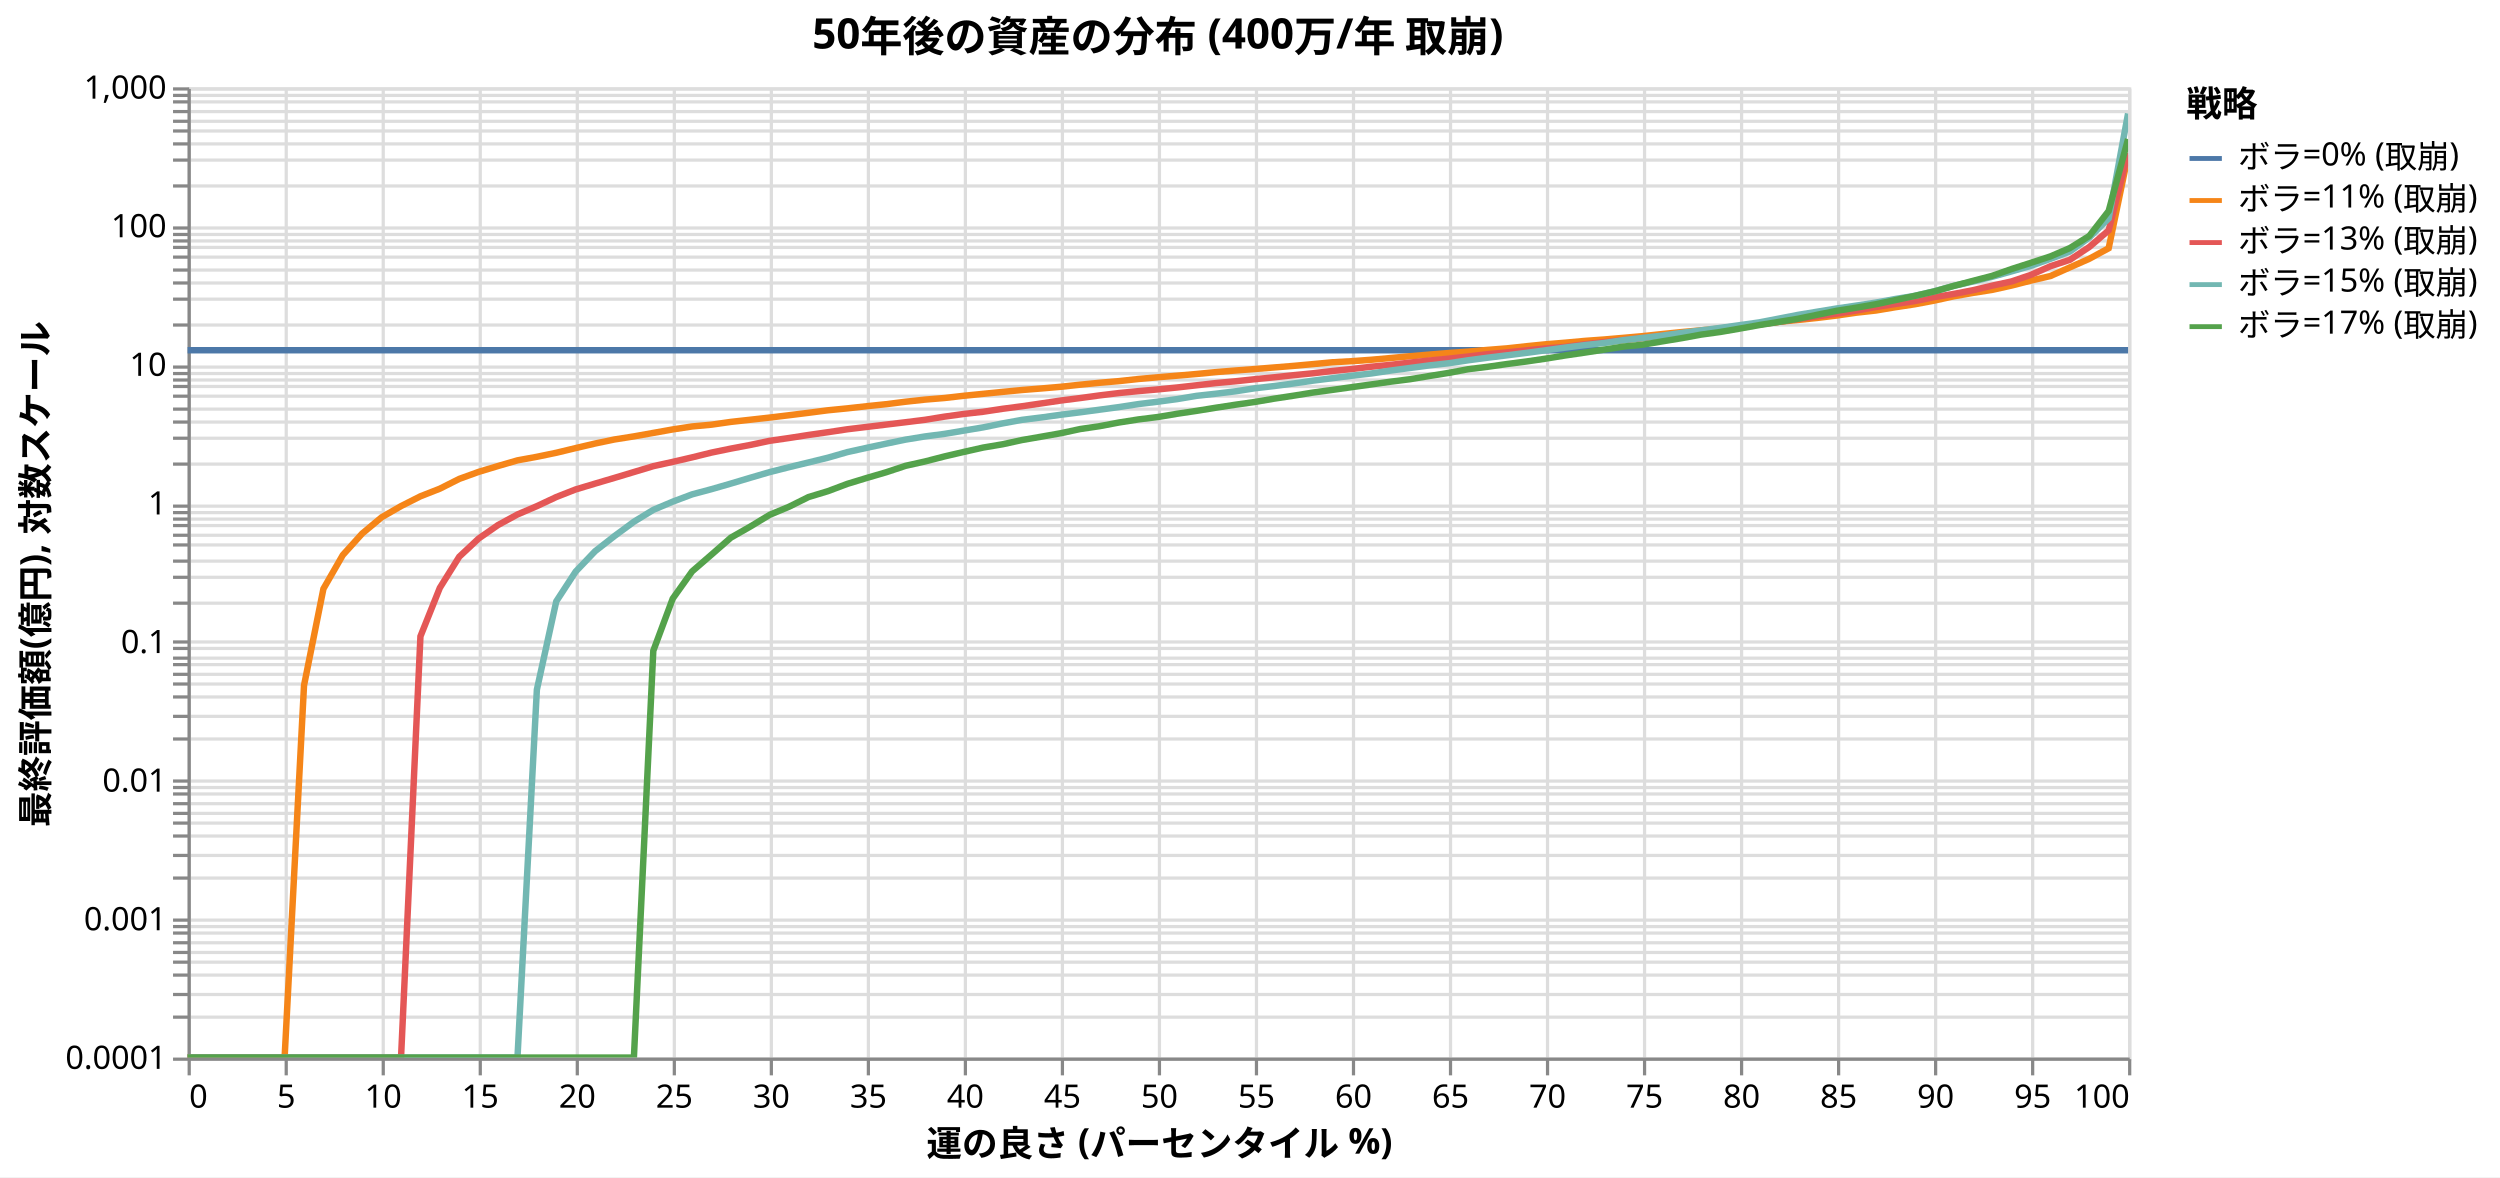
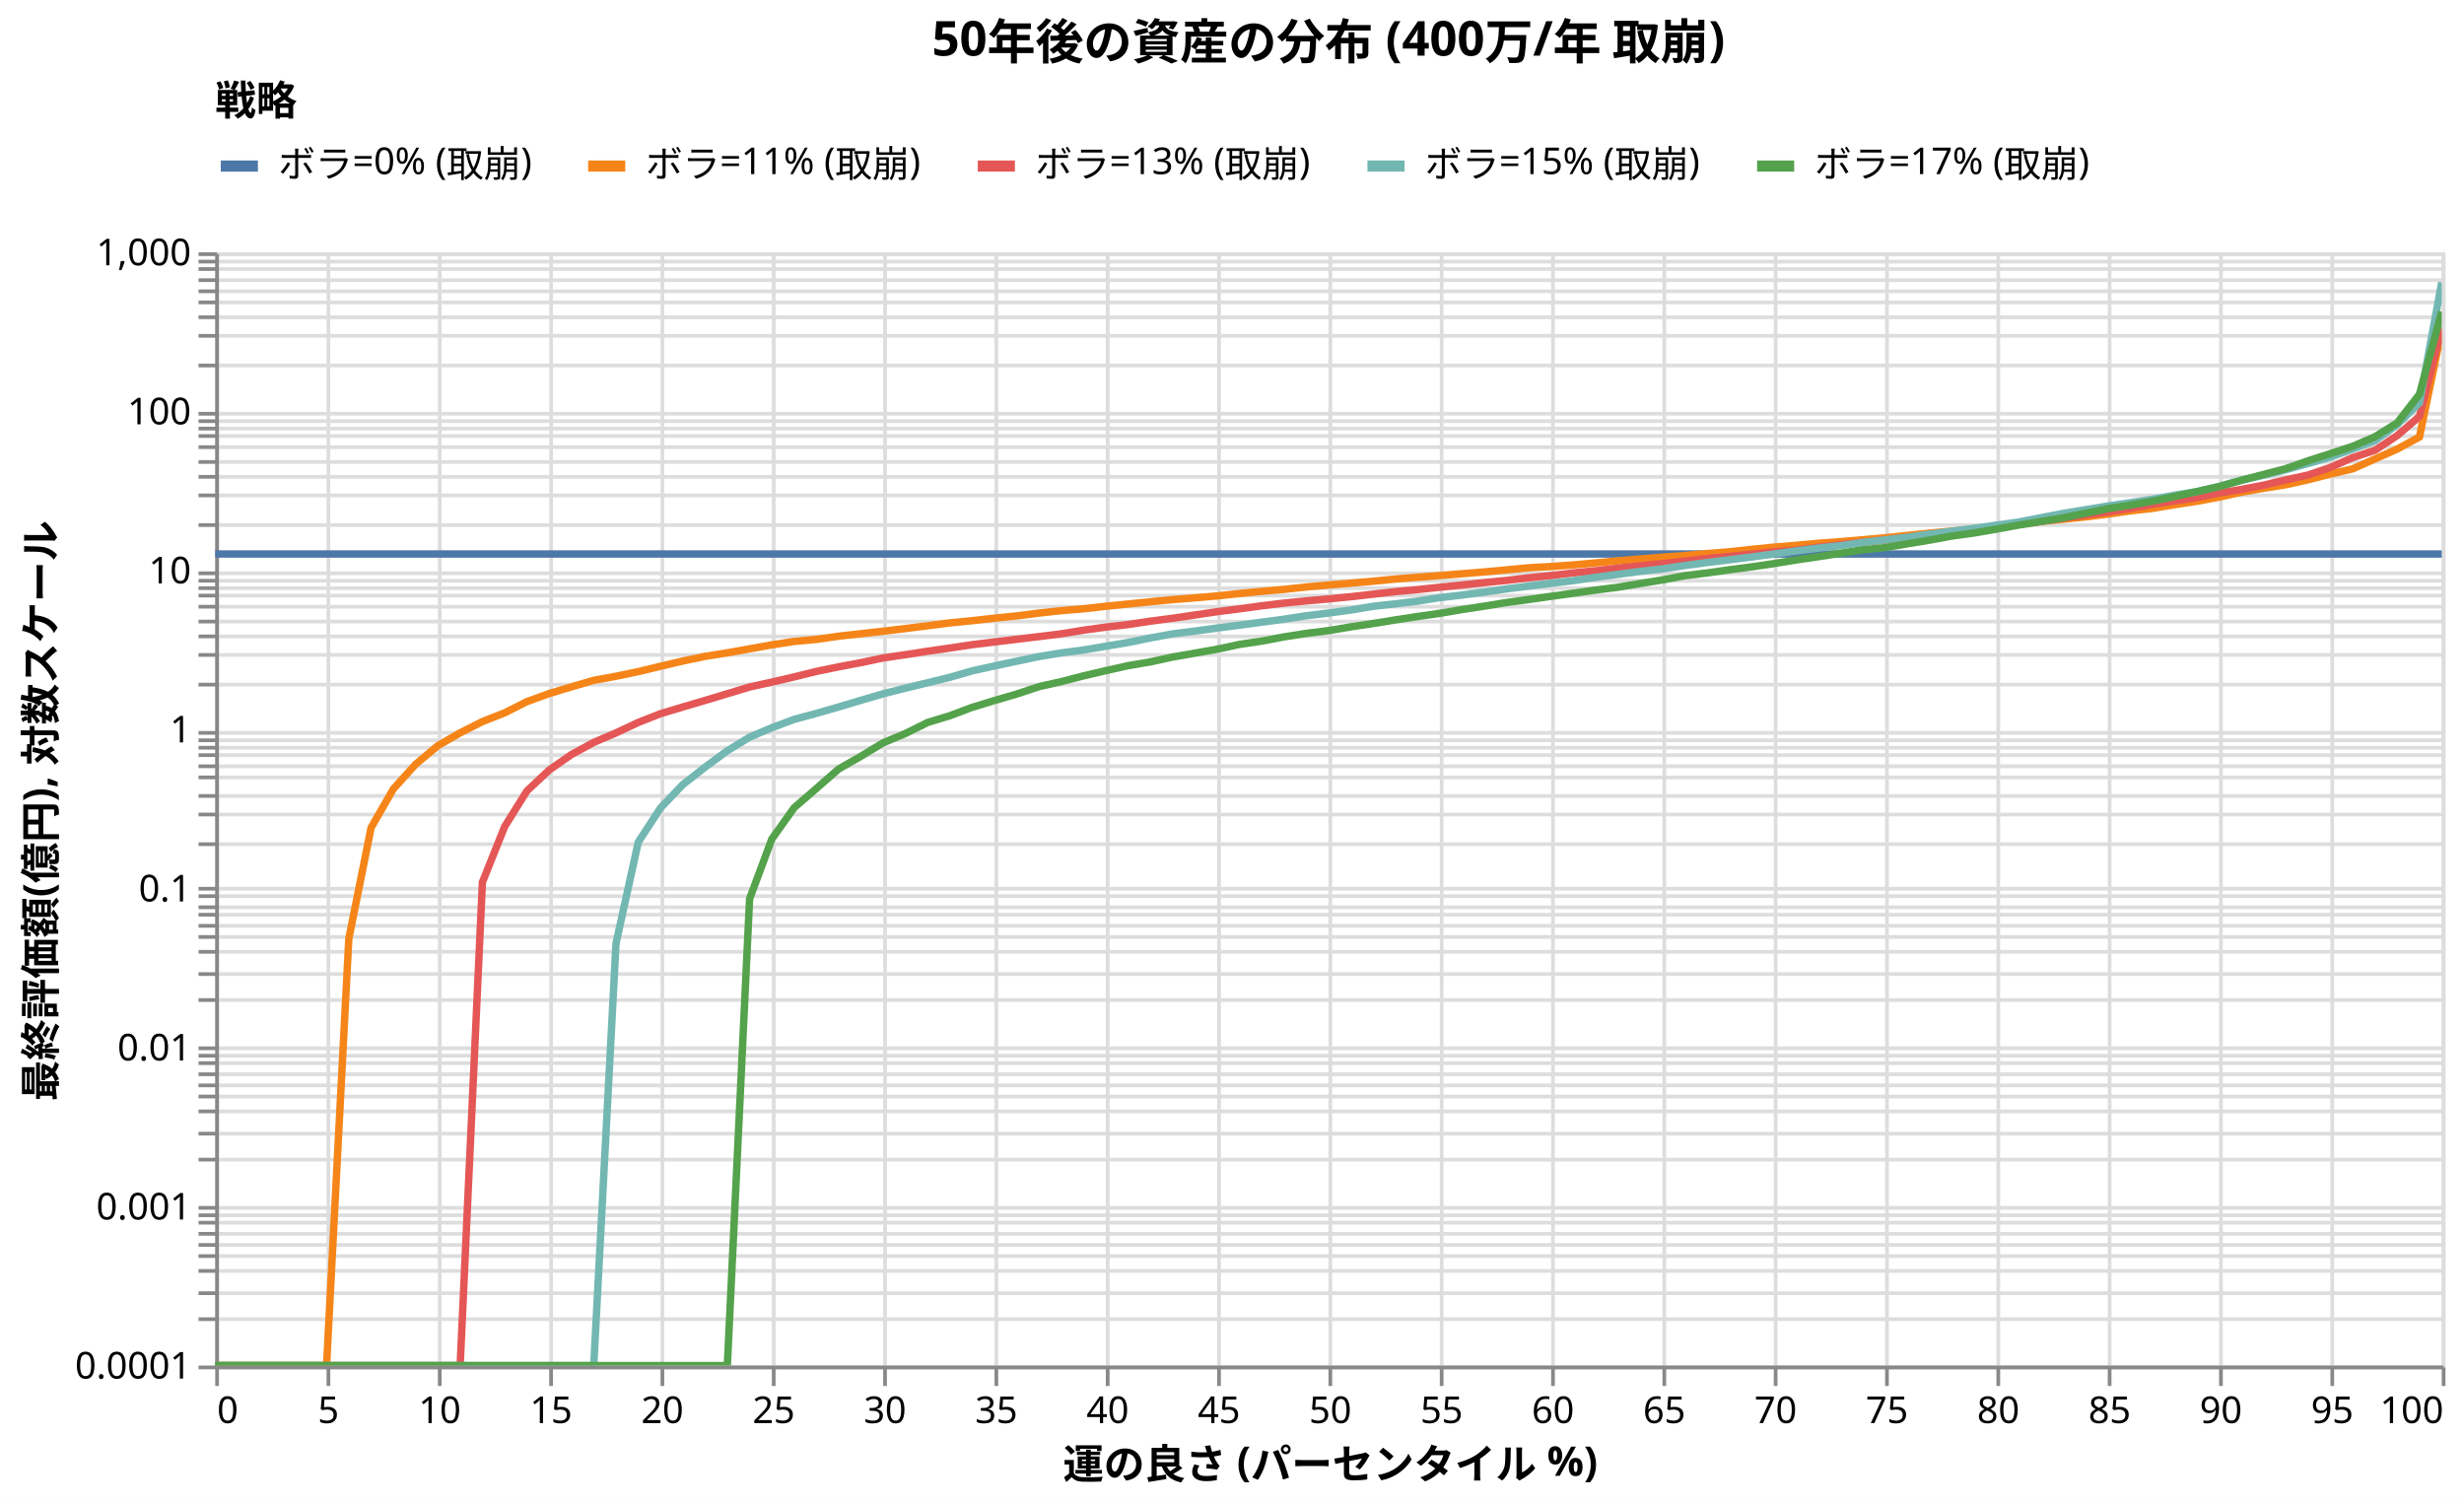
- <svg xmlns="http://www.w3.org/2000/svg" version="1.1" class="marks" width="773" height="364" viewBox="0 0 773 364">
-   <rect width="773" height="364" fill="white" />
-   <g fill="none" stroke-miterlimit="10" transform="translate(58,27)">
+ <svg xmlns="http://www.w3.org/2000/svg" version="1.1" class="marks" width="664" height="405" viewBox="0 0 664 405">
+   <rect width="664" height="405" fill="white" />
+   <g fill="none" stroke-miterlimit="10" transform="translate(58,68)">
    <g class="mark-group role-frame root" role="graphics-object" aria-roledescription="group mark container">
      <g transform="translate(0,0)">
        <path class="background" aria-hidden="true" d="M0.5,0.5h600v300h-600Z" stroke="#ddd" />
        <g>
          <g class="mark-group role-axis" aria-hidden="true">
            <g transform="translate(0.5,300.5)">
              <path class="background" aria-hidden="true" d="M0,0h0v0h0Z" pointer-events="none" />
              <g>
                <g class="mark-rule role-axis-grid" pointer-events="none">
                  <line transform="translate(0,-300)" x2="0" y2="300" stroke="#ddd" stroke-width="1" opacity="1" />
                  <line transform="translate(30,-300)" x2="0" y2="300" stroke="#ddd" stroke-width="1" opacity="1" />
                  <line transform="translate(60,-300)" x2="0" y2="300" stroke="#ddd" stroke-width="1" opacity="1" />
                  <line transform="translate(90,-300)" x2="0" y2="300" stroke="#ddd" stroke-width="1" opacity="1" />
                  <line transform="translate(120,-300)" x2="0" y2="300" stroke="#ddd" stroke-width="1" opacity="1" />
                  <line transform="translate(150,-300)" x2="0" y2="300" stroke="#ddd" stroke-width="1" opacity="1" />
                  <line transform="translate(180,-300)" x2="0" y2="300" stroke="#ddd" stroke-width="1" opacity="1" />
                  <line transform="translate(210,-300)" x2="0" y2="300" stroke="#ddd" stroke-width="1" opacity="1" />
                  <line transform="translate(240,-300)" x2="0" y2="300" stroke="#ddd" stroke-width="1" opacity="1" />
                  <line transform="translate(270,-300)" x2="0" y2="300" stroke="#ddd" stroke-width="1" opacity="1" />
                  <line transform="translate(300,-300)" x2="0" y2="300" stroke="#ddd" stroke-width="1" opacity="1" />
                  <line transform="translate(330,-300)" x2="0" y2="300" stroke="#ddd" stroke-width="1" opacity="1" />
                  <line transform="translate(360,-300)" x2="0" y2="300" stroke="#ddd" stroke-width="1" opacity="1" />
                  <line transform="translate(390,-300)" x2="0" y2="300" stroke="#ddd" stroke-width="1" opacity="1" />
                  <line transform="translate(420,-300)" x2="0" y2="300" stroke="#ddd" stroke-width="1" opacity="1" />
                  <line transform="translate(450,-300)" x2="0" y2="300" stroke="#ddd" stroke-width="1" opacity="1" />
                  <line transform="translate(480,-300)" x2="0" y2="300" stroke="#ddd" stroke-width="1" opacity="1" />
                  <line transform="translate(510,-300)" x2="0" y2="300" stroke="#ddd" stroke-width="1" opacity="1" />
                  <line transform="translate(540,-300)" x2="0" y2="300" stroke="#ddd" stroke-width="1" opacity="1" />
                  <line transform="translate(570,-300)" x2="0" y2="300" stroke="#ddd" stroke-width="1" opacity="1" />
                  <line transform="translate(600,-300)" x2="0" y2="300" stroke="#ddd" stroke-width="1" opacity="1" />
                </g>
              </g>
              <path class="foreground" aria-hidden="true" d="" pointer-events="none" display="none" />
            </g>
          </g>
          <g class="mark-group role-axis" aria-hidden="true">
            <g transform="translate(0.5,0.5)">
              <path class="background" aria-hidden="true" d="M0,0h0v0h0Z" pointer-events="none" />
              <g>
                <g class="mark-rule role-axis-grid" pointer-events="none">
                  <line transform="translate(0,300)" x2="600" y2="0" stroke="#ddd" stroke-width="1" opacity="1" />
                  <line transform="translate(0,287)" x2="600" y2="0" stroke="#ddd" stroke-width="1" opacity="1" />
                  <line transform="translate(0,280)" x2="600" y2="0" stroke="#ddd" stroke-width="1" opacity="1" />
                  <line transform="translate(0,274)" x2="600" y2="0" stroke="#ddd" stroke-width="1" opacity="1" />
                  <line transform="translate(0,270)" x2="600" y2="0" stroke="#ddd" stroke-width="1" opacity="1" />
                  <line transform="translate(0,267)" x2="600" y2="0" stroke="#ddd" stroke-width="1" opacity="1" />
                  <line transform="translate(0,264)" x2="600" y2="0" stroke="#ddd" stroke-width="1" opacity="1" />
                  <line transform="translate(0,261)" x2="600" y2="0" stroke="#ddd" stroke-width="1" opacity="1" />
                  <line transform="translate(0,259)" x2="600" y2="0" stroke="#ddd" stroke-width="1" opacity="1" />
                  <line transform="translate(0,257)" x2="600" y2="0" stroke="#ddd" stroke-width="1" opacity="1" />
                  <line transform="translate(0,244)" x2="600" y2="0" stroke="#ddd" stroke-width="1" opacity="1" />
                  <line transform="translate(0,237)" x2="600" y2="0" stroke="#ddd" stroke-width="1" opacity="1" />
                  <line transform="translate(0,231)" x2="600" y2="0" stroke="#ddd" stroke-width="1" opacity="1" />
                  <line transform="translate(0,227)" x2="600" y2="0" stroke="#ddd" stroke-width="1" opacity="1" />
                  <line transform="translate(0,224)" x2="600" y2="0" stroke="#ddd" stroke-width="1" opacity="1" />
                  <line transform="translate(0,221)" x2="600" y2="0" stroke="#ddd" stroke-width="1" opacity="1" />
                  <line transform="translate(0,218)" x2="600" y2="0" stroke="#ddd" stroke-width="1" opacity="1" />
                  <line transform="translate(0,216)" x2="600" y2="0" stroke="#ddd" stroke-width="1" opacity="1" />
                  <line transform="translate(0,214)" x2="600" y2="0" stroke="#ddd" stroke-width="1" opacity="1" />
                  <line transform="translate(0,201)" x2="600" y2="0" stroke="#ddd" stroke-width="1" opacity="1" />
                  <line transform="translate(0,194)" x2="600" y2="0" stroke="#ddd" stroke-width="1" opacity="1" />
                  <line transform="translate(0,188)" x2="600" y2="0" stroke="#ddd" stroke-width="1" opacity="1" />
                  <line transform="translate(0,184)" x2="600" y2="0" stroke="#ddd" stroke-width="1" opacity="1" />
                  <line transform="translate(0,181)" x2="600" y2="0" stroke="#ddd" stroke-width="1" opacity="1" />
                  <line transform="translate(0,178)" x2="600" y2="0" stroke="#ddd" stroke-width="1" opacity="1" />
                  <line transform="translate(0,176)" x2="600" y2="0" stroke="#ddd" stroke-width="1" opacity="1" />
                  <line transform="translate(0,173)" x2="600" y2="0" stroke="#ddd" stroke-width="1" opacity="1" />
                  <line transform="translate(0,171)" x2="600" y2="0" stroke="#ddd" stroke-width="1" opacity="1" />
                  <line transform="translate(0,159)" x2="600" y2="0" stroke="#ddd" stroke-width="1" opacity="1" />
                  <line transform="translate(0,151)" x2="600" y2="0" stroke="#ddd" stroke-width="1" opacity="1" />
                  <line transform="translate(0,146)" x2="600" y2="0" stroke="#ddd" stroke-width="1" opacity="1" />
                  <line transform="translate(0,141)" x2="600" y2="0" stroke="#ddd" stroke-width="1" opacity="1" />
                  <line transform="translate(0,138)" x2="600" y2="0" stroke="#ddd" stroke-width="1" opacity="1" />
                  <line transform="translate(0,135)" x2="600" y2="0" stroke="#ddd" stroke-width="1" opacity="1" />
                  <line transform="translate(0,133)" x2="600" y2="0" stroke="#ddd" stroke-width="1" opacity="1" />
                  <line transform="translate(0,131)" x2="600" y2="0" stroke="#ddd" stroke-width="1" opacity="1" />
                  <line transform="translate(0,129)" x2="600" y2="0" stroke="#ddd" stroke-width="1" opacity="1" />
                  <line transform="translate(0,116)" x2="600" y2="0" stroke="#ddd" stroke-width="1" opacity="1" />
                  <line transform="translate(0,108)" x2="600" y2="0" stroke="#ddd" stroke-width="1" opacity="1" />
                  <line transform="translate(0,103)" x2="600" y2="0" stroke="#ddd" stroke-width="1" opacity="1" />
                  <line transform="translate(0,99)" x2="600" y2="0" stroke="#ddd" stroke-width="1" opacity="1" />
                  <line transform="translate(0,95)" x2="600" y2="0" stroke="#ddd" stroke-width="1" opacity="1" />
                  <line transform="translate(0,92)" x2="600" y2="0" stroke="#ddd" stroke-width="1" opacity="1" />
                  <line transform="translate(0,90)" x2="600" y2="0" stroke="#ddd" stroke-width="1" opacity="1" />
                  <line transform="translate(0,88)" x2="600" y2="0" stroke="#ddd" stroke-width="1" opacity="1" />
                  <line transform="translate(0,86)" x2="600" y2="0" stroke="#ddd" stroke-width="1" opacity="1" />
                  <line transform="translate(0,73)" x2="600" y2="0" stroke="#ddd" stroke-width="1" opacity="1" />
                  <line transform="translate(0,65)" x2="600" y2="0" stroke="#ddd" stroke-width="1" opacity="1" />
                  <line transform="translate(0,60)" x2="600" y2="0" stroke="#ddd" stroke-width="1" opacity="1" />
                  <line transform="translate(0,56)" x2="600" y2="0" stroke="#ddd" stroke-width="1" opacity="1" />
                  <line transform="translate(0,52)" x2="600" y2="0" stroke="#ddd" stroke-width="1" opacity="1" />
                  <line transform="translate(0,49)" x2="600" y2="0" stroke="#ddd" stroke-width="1" opacity="1" />
                  <line transform="translate(0,47)" x2="600" y2="0" stroke="#ddd" stroke-width="1" opacity="1" />
                  <line transform="translate(0,45)" x2="600" y2="0" stroke="#ddd" stroke-width="1" opacity="1" />
                  <line transform="translate(0,43)" x2="600" y2="0" stroke="#ddd" stroke-width="1" opacity="1" />
                  <line transform="translate(0,30)" x2="600" y2="0" stroke="#ddd" stroke-width="1" opacity="1" />
                  <line transform="translate(0,22)" x2="600" y2="0" stroke="#ddd" stroke-width="1" opacity="1" />
                  <line transform="translate(0,17)" x2="600" y2="0" stroke="#ddd" stroke-width="1" opacity="1" />
                  <line transform="translate(0,13)" x2="600" y2="0" stroke="#ddd" stroke-width="1" opacity="1" />
                  <line transform="translate(0,10)" x2="600" y2="0" stroke="#ddd" stroke-width="1" opacity="1" />
                  <line transform="translate(0,7)" x2="600" y2="0" stroke="#ddd" stroke-width="1" opacity="1" />
                  <line transform="translate(0,4)" x2="600" y2="0" stroke="#ddd" stroke-width="1" opacity="1" />
                  <line transform="translate(0,2)" x2="600" y2="0" stroke="#ddd" stroke-width="1" opacity="1" />
                  <line transform="translate(0,0)" x2="600" y2="0" stroke="#ddd" stroke-width="1" opacity="1" />
                </g>
              </g>
              <path class="foreground" aria-hidden="true" d="" pointer-events="none" display="none" />
            </g>
          </g>
          <g class="mark-group role-axis" role="graphics-symbol" aria-roledescription="axis" aria-label="X-axis titled '運の良さ (パーセンタイル %)' for a linear scale with values from 0 to 100">
            <g transform="translate(0.5,300.5)">
              <path class="background" aria-hidden="true" d="M0,0h0v0h0Z" pointer-events="none" />
              <g>
                <g class="mark-rule role-axis-tick" pointer-events="none">
                  <line transform="translate(0,0)" x2="0" y2="5" stroke="#888" stroke-width="1" opacity="1" />
                  <line transform="translate(30,0)" x2="0" y2="5" stroke="#888" stroke-width="1" opacity="1" />
                  <line transform="translate(60,0)" x2="0" y2="5" stroke="#888" stroke-width="1" opacity="1" />
                  <line transform="translate(90,0)" x2="0" y2="5" stroke="#888" stroke-width="1" opacity="1" />
                  <line transform="translate(120,0)" x2="0" y2="5" stroke="#888" stroke-width="1" opacity="1" />
                  <line transform="translate(150,0)" x2="0" y2="5" stroke="#888" stroke-width="1" opacity="1" />
                  <line transform="translate(180,0)" x2="0" y2="5" stroke="#888" stroke-width="1" opacity="1" />
                  <line transform="translate(210,0)" x2="0" y2="5" stroke="#888" stroke-width="1" opacity="1" />
                  <line transform="translate(240,0)" x2="0" y2="5" stroke="#888" stroke-width="1" opacity="1" />
                  <line transform="translate(270,0)" x2="0" y2="5" stroke="#888" stroke-width="1" opacity="1" />
                  <line transform="translate(300,0)" x2="0" y2="5" stroke="#888" stroke-width="1" opacity="1" />
                  <line transform="translate(330,0)" x2="0" y2="5" stroke="#888" stroke-width="1" opacity="1" />
                  <line transform="translate(360,0)" x2="0" y2="5" stroke="#888" stroke-width="1" opacity="1" />
                  <line transform="translate(390,0)" x2="0" y2="5" stroke="#888" stroke-width="1" opacity="1" />
                  <line transform="translate(420,0)" x2="0" y2="5" stroke="#888" stroke-width="1" opacity="1" />
                  <line transform="translate(450,0)" x2="0" y2="5" stroke="#888" stroke-width="1" opacity="1" />
                  <line transform="translate(480,0)" x2="0" y2="5" stroke="#888" stroke-width="1" opacity="1" />
                  <line transform="translate(510,0)" x2="0" y2="5" stroke="#888" stroke-width="1" opacity="1" />
                  <line transform="translate(540,0)" x2="0" y2="5" stroke="#888" stroke-width="1" opacity="1" />
                  <line transform="translate(570,0)" x2="0" y2="5" stroke="#888" stroke-width="1" opacity="1" />
                  <line transform="translate(600,0)" x2="0" y2="5" stroke="#888" stroke-width="1" opacity="1" />
                </g>
                <g class="mark-text role-axis-label" pointer-events="none">
                  <text text-anchor="start" transform="translate(0,15)" font-family="sans-serif" font-size="10px" fill="#000" opacity="1">0</text>
                  <text text-anchor="middle" transform="translate(30,15)" font-family="sans-serif" font-size="10px" fill="#000" opacity="1">5</text>
                  <text text-anchor="middle" transform="translate(60,15)" font-family="sans-serif" font-size="10px" fill="#000" opacity="1">10</text>
                  <text text-anchor="middle" transform="translate(90,15)" font-family="sans-serif" font-size="10px" fill="#000" opacity="1">15</text>
                  <text text-anchor="middle" transform="translate(120,15)" font-family="sans-serif" font-size="10px" fill="#000" opacity="1">20</text>
                  <text text-anchor="middle" transform="translate(150,15)" font-family="sans-serif" font-size="10px" fill="#000" opacity="1">25</text>
                  <text text-anchor="middle" transform="translate(180,15)" font-family="sans-serif" font-size="10px" fill="#000" opacity="1">30</text>
                  <text text-anchor="middle" transform="translate(210,15)" font-family="sans-serif" font-size="10px" fill="#000" opacity="1">35</text>
                  <text text-anchor="middle" transform="translate(240,15)" font-family="sans-serif" font-size="10px" fill="#000" opacity="1">40</text>
                  <text text-anchor="middle" transform="translate(270,15)" font-family="sans-serif" font-size="10px" fill="#000" opacity="1">45</text>
                  <text text-anchor="middle" transform="translate(300,15)" font-family="sans-serif" font-size="10px" fill="#000" opacity="1">50</text>
                  <text text-anchor="middle" transform="translate(330,15)" font-family="sans-serif" font-size="10px" fill="#000" opacity="1">55</text>
                  <text text-anchor="middle" transform="translate(360,15)" font-family="sans-serif" font-size="10px" fill="#000" opacity="1">60</text>
                  <text text-anchor="middle" transform="translate(390,15)" font-family="sans-serif" font-size="10px" fill="#000" opacity="1">65</text>
                  <text text-anchor="middle" transform="translate(420,15)" font-family="sans-serif" font-size="10px" fill="#000" opacity="1">70</text>
                  <text text-anchor="middle" transform="translate(450,15)" font-family="sans-serif" font-size="10px" fill="#000" opacity="1">75</text>
                  <text text-anchor="middle" transform="translate(480,15)" font-family="sans-serif" font-size="10px" fill="#000" opacity="1">80</text>
                  <text text-anchor="middle" transform="translate(510,15)" font-family="sans-serif" font-size="10px" fill="#000" opacity="1">85</text>
                  <text text-anchor="middle" transform="translate(540,15)" font-family="sans-serif" font-size="10px" fill="#000" opacity="1">90</text>
                  <text text-anchor="middle" transform="translate(570,15)" font-family="sans-serif" font-size="10px" fill="#000" opacity="1">95</text>
                  <text text-anchor="end" transform="translate(600,15)" font-family="sans-serif" font-size="10px" fill="#000" opacity="1">100</text>
                </g>
                <g class="mark-rule role-axis-domain" pointer-events="none">
                  <line transform="translate(0,0)" x2="600" y2="0" stroke="#888" stroke-width="1" opacity="1" />
                </g>
                <g class="mark-text role-axis-title" pointer-events="none">
                  <text text-anchor="middle" transform="translate(300,30)" font-family="sans-serif" font-size="11px" font-weight="bold" fill="#000" opacity="1">運の良さ (パーセンタイル %)</text>
                </g>
              </g>
              <path class="foreground" aria-hidden="true" d="" pointer-events="none" display="none" />
            </g>
          </g>
          <g class="mark-group role-axis" role="graphics-symbol" aria-roledescription="axis" aria-label="Y-axis titled '最終評価額(億円), 対数スケール' for a log scale with values from 0.0001 to 1,000">
            <g transform="translate(0.5,0.5)">
              <path class="background" aria-hidden="true" d="M0,0h0v0h0Z" pointer-events="none" />
              <g>
                <g class="mark-rule role-axis-tick" pointer-events="none">
                  <line transform="translate(0,300)" x2="-5" y2="0" stroke="#888" stroke-width="1" opacity="1" />
                  <line transform="translate(0,287)" x2="-5" y2="0" stroke="#888" stroke-width="1" opacity="1" />
                  <line transform="translate(0,280)" x2="-5" y2="0" stroke="#888" stroke-width="1" opacity="1" />
                  <line transform="translate(0,274)" x2="-5" y2="0" stroke="#888" stroke-width="1" opacity="1" />
                  <line transform="translate(0,270)" x2="-5" y2="0" stroke="#888" stroke-width="1" opacity="1" />
                  <line transform="translate(0,267)" x2="-5" y2="0" stroke="#888" stroke-width="1" opacity="1" />
                  <line transform="translate(0,264)" x2="-5" y2="0" stroke="#888" stroke-width="1" opacity="1" />
                  <line transform="translate(0,261)" x2="-5" y2="0" stroke="#888" stroke-width="1" opacity="1" />
                  <line transform="translate(0,259)" x2="-5" y2="0" stroke="#888" stroke-width="1" opacity="1" />
                  <line transform="translate(0,257)" x2="-5" y2="0" stroke="#888" stroke-width="1" opacity="1" />
                  <line transform="translate(0,244)" x2="-5" y2="0" stroke="#888" stroke-width="1" opacity="1" />
                  <line transform="translate(0,237)" x2="-5" y2="0" stroke="#888" stroke-width="1" opacity="1" />
                  <line transform="translate(0,231)" x2="-5" y2="0" stroke="#888" stroke-width="1" opacity="1" />
                  <line transform="translate(0,227)" x2="-5" y2="0" stroke="#888" stroke-width="1" opacity="1" />
                  <line transform="translate(0,224)" x2="-5" y2="0" stroke="#888" stroke-width="1" opacity="1" />
                  <line transform="translate(0,221)" x2="-5" y2="0" stroke="#888" stroke-width="1" opacity="1" />
                  <line transform="translate(0,218)" x2="-5" y2="0" stroke="#888" stroke-width="1" opacity="1" />
                  <line transform="translate(0,216)" x2="-5" y2="0" stroke="#888" stroke-width="1" opacity="1" />
                  <line transform="translate(0,214)" x2="-5" y2="0" stroke="#888" stroke-width="1" opacity="1" />
                  <line transform="translate(0,201)" x2="-5" y2="0" stroke="#888" stroke-width="1" opacity="1" />
                  <line transform="translate(0,194)" x2="-5" y2="0" stroke="#888" stroke-width="1" opacity="1" />
                  <line transform="translate(0,188)" x2="-5" y2="0" stroke="#888" stroke-width="1" opacity="1" />
                  <line transform="translate(0,184)" x2="-5" y2="0" stroke="#888" stroke-width="1" opacity="1" />
                  <line transform="translate(0,181)" x2="-5" y2="0" stroke="#888" stroke-width="1" opacity="1" />
                  <line transform="translate(0,178)" x2="-5" y2="0" stroke="#888" stroke-width="1" opacity="1" />
                  <line transform="translate(0,176)" x2="-5" y2="0" stroke="#888" stroke-width="1" opacity="1" />
                  <line transform="translate(0,173)" x2="-5" y2="0" stroke="#888" stroke-width="1" opacity="1" />
                  <line transform="translate(0,171)" x2="-5" y2="0" stroke="#888" stroke-width="1" opacity="1" />
                  <line transform="translate(0,159)" x2="-5" y2="0" stroke="#888" stroke-width="1" opacity="1" />
                  <line transform="translate(0,151)" x2="-5" y2="0" stroke="#888" stroke-width="1" opacity="1" />
                  <line transform="translate(0,146)" x2="-5" y2="0" stroke="#888" stroke-width="1" opacity="1" />
                  <line transform="translate(0,141)" x2="-5" y2="0" stroke="#888" stroke-width="1" opacity="1" />
                  <line transform="translate(0,138)" x2="-5" y2="0" stroke="#888" stroke-width="1" opacity="1" />
                  <line transform="translate(0,135)" x2="-5" y2="0" stroke="#888" stroke-width="1" opacity="1" />
                  <line transform="translate(0,133)" x2="-5" y2="0" stroke="#888" stroke-width="1" opacity="1" />
                  <line transform="translate(0,131)" x2="-5" y2="0" stroke="#888" stroke-width="1" opacity="1" />
                  <line transform="translate(0,129)" x2="-5" y2="0" stroke="#888" stroke-width="1" opacity="1" />
                  <line transform="translate(0,116)" x2="-5" y2="0" stroke="#888" stroke-width="1" opacity="1" />
                  <line transform="translate(0,108)" x2="-5" y2="0" stroke="#888" stroke-width="1" opacity="1" />
                  <line transform="translate(0,103)" x2="-5" y2="0" stroke="#888" stroke-width="1" opacity="1" />
                  <line transform="translate(0,99)" x2="-5" y2="0" stroke="#888" stroke-width="1" opacity="1" />
                  <line transform="translate(0,95)" x2="-5" y2="0" stroke="#888" stroke-width="1" opacity="1" />
                  <line transform="translate(0,92)" x2="-5" y2="0" stroke="#888" stroke-width="1" opacity="1" />
                  <line transform="translate(0,90)" x2="-5" y2="0" stroke="#888" stroke-width="1" opacity="1" />
                  <line transform="translate(0,88)" x2="-5" y2="0" stroke="#888" stroke-width="1" opacity="1" />
                  <line transform="translate(0,86)" x2="-5" y2="0" stroke="#888" stroke-width="1" opacity="1" />
                  <line transform="translate(0,73)" x2="-5" y2="0" stroke="#888" stroke-width="1" opacity="1" />
                  <line transform="translate(0,65)" x2="-5" y2="0" stroke="#888" stroke-width="1" opacity="1" />
                  <line transform="translate(0,60)" x2="-5" y2="0" stroke="#888" stroke-width="1" opacity="1" />
                  <line transform="translate(0,56)" x2="-5" y2="0" stroke="#888" stroke-width="1" opacity="1" />
                  <line transform="translate(0,52)" x2="-5" y2="0" stroke="#888" stroke-width="1" opacity="1" />
                  <line transform="translate(0,49)" x2="-5" y2="0" stroke="#888" stroke-width="1" opacity="1" />
                  <line transform="translate(0,47)" x2="-5" y2="0" stroke="#888" stroke-width="1" opacity="1" />
                  <line transform="translate(0,45)" x2="-5" y2="0" stroke="#888" stroke-width="1" opacity="1" />
                  <line transform="translate(0,43)" x2="-5" y2="0" stroke="#888" stroke-width="1" opacity="1" />
                  <line transform="translate(0,30)" x2="-5" y2="0" stroke="#888" stroke-width="1" opacity="1" />
                  <line transform="translate(0,22)" x2="-5" y2="0" stroke="#888" stroke-width="1" opacity="1" />
                  <line transform="translate(0,17)" x2="-5" y2="0" stroke="#888" stroke-width="1" opacity="1" />
                  <line transform="translate(0,13)" x2="-5" y2="0" stroke="#888" stroke-width="1" opacity="1" />
                  <line transform="translate(0,10)" x2="-5" y2="0" stroke="#888" stroke-width="1" opacity="1" />
                  <line transform="translate(0,7)" x2="-5" y2="0" stroke="#888" stroke-width="1" opacity="1" />
                  <line transform="translate(0,4)" x2="-5" y2="0" stroke="#888" stroke-width="1" opacity="1" />
                  <line transform="translate(0,2)" x2="-5" y2="0" stroke="#888" stroke-width="1" opacity="1" />
                  <line transform="translate(0,0)" x2="-5" y2="0" stroke="#888" stroke-width="1" opacity="1" />
                </g>
                <g class="mark-text role-axis-label" pointer-events="none">
                  <text text-anchor="end" transform="translate(-7,303)" font-family="sans-serif" font-size="10px" fill="#000" opacity="1">0.0001</text>
                  <text text-anchor="end" transform="translate(-7,290.0987)" font-family="sans-serif" font-size="10px" fill="#000" opacity="1" />
                  <text text-anchor="end" transform="translate(-7,282.5519)" font-family="sans-serif" font-size="10px" fill="#000" opacity="1" />
                  <text text-anchor="end" transform="translate(-7,277.1974)" font-family="sans-serif" font-size="10px" fill="#000" opacity="1" />
                  <text text-anchor="end" transform="translate(-7,273.0441)" font-family="sans-serif" font-size="10px" fill="#000" opacity="1" />
                  <text text-anchor="end" transform="translate(-7,269.6507)" font-family="sans-serif" font-size="10px" fill="#000" opacity="1" />
                  <text text-anchor="end" transform="translate(-7,266.7815)" font-family="sans-serif" font-size="10px" fill="#000" opacity="1" />
                  <text text-anchor="end" transform="translate(-7,264.2961)" font-family="sans-serif" font-size="10px" fill="#000" opacity="1" />
                  <text text-anchor="end" transform="translate(-7,262.1039)" font-family="sans-serif" font-size="10px" fill="#000" opacity="1" />
                  <text text-anchor="end" transform="translate(-7,260.1429)" font-family="sans-serif" font-size="10px" fill="#000" opacity="1">0.001</text>
                  <text text-anchor="end" transform="translate(-7,247.2416)" font-family="sans-serif" font-size="10px" fill="#000" opacity="1" />
                  <text text-anchor="end" transform="translate(-7,239.6948)" font-family="sans-serif" font-size="10px" fill="#000" opacity="1" />
                  <text text-anchor="end" transform="translate(-7,234.3403)" font-family="sans-serif" font-size="10px" fill="#000" opacity="1" />
                  <text text-anchor="end" transform="translate(-7,230.187)" font-family="sans-serif" font-size="10px" fill="#000" opacity="1" />
                  <text text-anchor="end" transform="translate(-7,226.7935)" font-family="sans-serif" font-size="10px" fill="#000" opacity="1" />
                  <text text-anchor="end" transform="translate(-7,223.9244)" font-family="sans-serif" font-size="10px" fill="#000" opacity="1" />
                  <text text-anchor="end" transform="translate(-7,221.439)" font-family="sans-serif" font-size="10px" fill="#000" opacity="1" />
                  <text text-anchor="end" transform="translate(-7,219.2467)" font-family="sans-serif" font-size="10px" fill="#000" opacity="1" />
                  <text text-anchor="end" transform="translate(-7,217.2857)" font-family="sans-serif" font-size="10px" fill="#000" opacity="1">0.01</text>
                  <text text-anchor="end" transform="translate(-7,204.3844)" font-family="sans-serif" font-size="10px" fill="#000" opacity="1" />
                  <text text-anchor="end" transform="translate(-7,196.8377)" font-family="sans-serif" font-size="10px" fill="#000" opacity="1" />
                  <text text-anchor="end" transform="translate(-7,191.4831)" font-family="sans-serif" font-size="10px" fill="#000" opacity="1" />
                  <text text-anchor="end" transform="translate(-7,187.3299)" font-family="sans-serif" font-size="10px" fill="#000" opacity="1" />
                  <text text-anchor="end" transform="translate(-7,183.9364)" font-family="sans-serif" font-size="10px" fill="#000" opacity="1" />
                  <text text-anchor="end" transform="translate(-7,181.0672)" font-family="sans-serif" font-size="10px" fill="#000" opacity="1" />
                  <text text-anchor="end" transform="translate(-7,178.5819)" font-family="sans-serif" font-size="10px" fill="#000" opacity="1" />
                  <text text-anchor="end" transform="translate(-7,176.3896)" font-family="sans-serif" font-size="10px" fill="#000" opacity="1" />
                  <text text-anchor="end" transform="translate(-7,174.4286)" font-family="sans-serif" font-size="10px" fill="#000" opacity="1">0.1</text>
                  <text text-anchor="end" transform="translate(-7,161.5273)" font-family="sans-serif" font-size="10px" fill="#000" opacity="1" />
                  <text text-anchor="end" transform="translate(-7,153.9805)" font-family="sans-serif" font-size="10px" fill="#000" opacity="1" />
                  <text text-anchor="end" transform="translate(-7,148.626)" font-family="sans-serif" font-size="10px" fill="#000" opacity="1" />
                  <text text-anchor="end" transform="translate(-7,144.4727)" font-family="sans-serif" font-size="10px" fill="#000" opacity="1" />
                  <text text-anchor="end" transform="translate(-7,141.0792)" font-family="sans-serif" font-size="10px" fill="#000" opacity="1" />
                  <text text-anchor="end" transform="translate(-7,138.2101)" font-family="sans-serif" font-size="10px" fill="#000" opacity="1" />
                  <text text-anchor="end" transform="translate(-7,135.7247)" font-family="sans-serif" font-size="10px" fill="#000" opacity="1" />
                  <text text-anchor="end" transform="translate(-7,133.5325)" font-family="sans-serif" font-size="10px" fill="#000" opacity="1" />
                  <text text-anchor="end" transform="translate(-7,131.5714)" font-family="sans-serif" font-size="10px" fill="#000" opacity="1">1</text>
                  <text text-anchor="end" transform="translate(-7,118.6701)" font-family="sans-serif" font-size="10px" fill="#000" opacity="1" />
                  <text text-anchor="end" transform="translate(-7,111.1234)" font-family="sans-serif" font-size="10px" fill="#000" opacity="1" />
                  <text text-anchor="end" transform="translate(-7,105.7689)" font-family="sans-serif" font-size="10px" fill="#000" opacity="1" />
                  <text text-anchor="end" transform="translate(-7,101.6156)" font-family="sans-serif" font-size="10px" fill="#000" opacity="1" />
                  <text text-anchor="end" transform="translate(-7,98.22209)" font-family="sans-serif" font-size="10px" fill="#000" opacity="1" />
                  <text text-anchor="end" transform="translate(-7,95.35294)" font-family="sans-serif" font-size="10px" fill="#000" opacity="1" />
                  <text text-anchor="end" transform="translate(-7,92.86757)" font-family="sans-serif" font-size="10px" fill="#000" opacity="1" />
                  <text text-anchor="end" transform="translate(-7,90.67532)" font-family="sans-serif" font-size="10px" fill="#000" opacity="1" />
                  <text text-anchor="end" transform="translate(-7,88.71429)" font-family="sans-serif" font-size="10px" fill="#000" opacity="1">10</text>
                  <text text-anchor="end" transform="translate(-7,75.813)" font-family="sans-serif" font-size="10px" fill="#000" opacity="1" />
                  <text text-anchor="end" transform="translate(-7,68.26623)" font-family="sans-serif" font-size="10px" fill="#000" opacity="1" />
                  <text text-anchor="end" transform="translate(-7,62.91171)" font-family="sans-serif" font-size="10px" fill="#000" opacity="1" />
                  <text text-anchor="end" transform="translate(-7,58.75843)" font-family="sans-serif" font-size="10px" fill="#000" opacity="1" />
                  <text text-anchor="end" transform="translate(-7,55.36495)" font-family="sans-serif" font-size="10px" fill="#000" opacity="1" />
                  <text text-anchor="end" transform="translate(-7,52.4958)" font-family="sans-serif" font-size="10px" fill="#000" opacity="1" />
                  <text text-anchor="end" transform="translate(-7,50.01043)" font-family="sans-serif" font-size="10px" fill="#000" opacity="1" />
                  <text text-anchor="end" transform="translate(-7,47.81818)" font-family="sans-serif" font-size="10px" fill="#000" opacity="1" />
                  <text text-anchor="end" transform="translate(-7,45.85714)" font-family="sans-serif" font-size="10px" fill="#000" opacity="1">100</text>
                  <text text-anchor="end" transform="translate(-7,32.95586)" font-family="sans-serif" font-size="10px" fill="#000" opacity="1" />
                  <text text-anchor="end" transform="translate(-7,25.40909)" font-family="sans-serif" font-size="10px" fill="#000" opacity="1" />
                  <text text-anchor="end" transform="translate(-7,20.05457)" font-family="sans-serif" font-size="10px" fill="#000" opacity="1" />
                  <text text-anchor="end" transform="translate(-7,15.90129)" font-family="sans-serif" font-size="10px" fill="#000" opacity="1" />
                  <text text-anchor="end" transform="translate(-7,12.5078)" font-family="sans-serif" font-size="10px" fill="#000" opacity="1" />
                  <text text-anchor="end" transform="translate(-7,9.638655)" font-family="sans-serif" font-size="10px" fill="#000" opacity="1" />
                  <text text-anchor="end" transform="translate(-7,7.153286)" font-family="sans-serif" font-size="10px" fill="#000" opacity="1" />
                  <text text-anchor="end" transform="translate(-7,4.961035)" font-family="sans-serif" font-size="10px" fill="#000" opacity="1" />
                  <text text-anchor="end" transform="translate(-7,3)" font-family="sans-serif" font-size="10px" fill="#000" opacity="1">1,000</text>
                </g>
                <g class="mark-rule role-axis-domain" pointer-events="none">
                  <line transform="translate(0,300)" x2="0" y2="-300" stroke="#888" stroke-width="1" opacity="1" />
                </g>
                <g class="mark-text role-axis-title" pointer-events="none">
                  <text text-anchor="middle" transform="translate(-41.58594,150) rotate(-90) translate(0,-2)" font-family="sans-serif" font-size="11px" font-weight="bold" fill="#000" opacity="1">最終評価額(億円), 対数スケール</text>
                </g>
              </g>
              <path class="foreground" aria-hidden="true" d="" pointer-events="none" display="none" />
            </g>
          </g>
          <g class="mark-group role-scope pathgroup" role="graphics-object" aria-roledescription="group mark container">
            <g transform="translate(0,0)">
              <path class="background" aria-hidden="true" d="M0,0h600v300h-600Z" />
              <g>
                <g class="mark-line role-mark marks" clip-path="url(#clip215)" role="graphics-object" aria-roledescription="line mark container">
                  <path aria-label="運の良さ (パーセンタイル %): 0; 最終評価額(億円), 対数スケール: 12.6805285794; Strategy: ボラ=0% (取崩); Quantile (%): 0; Final Value (億円): 12.7" role="graphics-symbol" aria-roledescription="line mark" d="M0,81.294L6,81.294L12,81.294L18,81.294L24,81.294L30,81.294L36,81.294L42,81.294L48,81.294L54,81.294L60,81.294L66,81.294L72,81.294L78,81.294L84,81.294L90,81.294L96,81.294L102,81.294L108,81.294L114,81.294L120,81.294L126,81.294L132,81.294L138,81.294L144,81.294L150,81.294L156,81.294L162,81.294L168,81.294L174,81.294L180,81.294L186,81.294L192,81.294L198,81.294L204,81.294L210,81.294L216,81.294L222,81.294L228,81.294L234,81.294L240,81.294L246,81.294L252,81.294L258,81.294L264,81.294L270,81.294L276,81.294L282,81.294L288,81.294L294,81.294L300,81.294L306,81.294L312,81.294L318,81.294L324,81.294L330,81.294L336,81.294L342,81.294L348,81.294L354,81.294L360,81.294L366,81.294L372,81.294L378,81.294L384,81.294L390,81.294L396,81.294L402,81.294L408,81.294L414,81.294L420,81.294L426,81.294L432,81.294L438,81.294L444,81.294L450,81.294L456,81.294L462,81.294L468,81.294L474,81.294L480,81.294L486,81.294L492,81.294L498,81.294L504,81.294L510,81.294L516,81.294L522,81.294L528,81.294L534,81.294L540,81.294L546,81.294L552,81.294L558,81.294L564,81.294L570,81.294L576,81.294L582,81.294L588,81.294L594,81.294L600,81.294" stroke="#4c78a8" stroke-width="2" />
                </g>
              </g>
              <path class="foreground" aria-hidden="true" d="" display="none" />
            </g>
            <g transform="translate(0,0)">
              <path class="background" aria-hidden="true" d="M0,0h600v300h-600Z" />
              <g>
                <g class="mark-line role-mark marks" clip-path="url(#clip216)" role="graphics-object" aria-roledescription="line mark container">
                  <path aria-label="運の良さ (パーセンタイル %): 0; 最終評価額(億円), 対数スケール: 0.0001; Strategy: ボラ=11% (取崩); Quantile (%): 0; Final Value (億円): 0.0" role="graphics-symbol" aria-roledescription="line mark" d="M0,300L6,300L12,300L18,300L24,300L30,300L36,184.962L42,155.056L48,144.613L54,137.958L60,132.947L66,129.485L72,126.454L78,124.1L84,121.074L90,118.901L96,117.088L102,115.343L108,114.242L114,112.996L120,111.545L126,110.137L132,108.882L138,107.929L144,106.852L150,105.781L156,104.857L162,104.307L168,103.446L174,102.781L180,102.109L186,101.386L192,100.639L198,99.86L204,99.265L210,98.597L216,97.977L222,97.213L228,96.559L234,96.065L240,95.377L246,94.773L252,94.172L258,93.592L264,93.112L270,92.591L276,91.944L282,91.352L288,90.84L294,90.184L300,89.647L306,89.154L312,88.632L318,88.049L324,87.56L330,87.103L336,86.614L342,86.128L348,85.578L354,85.011L360,84.672L366,84.238L372,83.695L378,83.145L384,82.635L390,82.151L396,81.719L402,81.184L408,80.707L414,80.05L420,79.447L426,78.955L432,78.406L438,77.972L444,77.458L450,76.925L456,76.282L462,75.674L468,75.122L474,74.571L480,73.893L486,73.228L492,72.514L498,71.924L504,71.292L510,70.55L516,69.677L522,69.011L528,68.005L534,67.092L540,65.961L546,64.64L552,63.573L558,62.623L564,61.288L570,59.75L576,58.346L582,55.673L588,53.021L594,49.756L600,20.945" stroke="#f58518" stroke-width="2" />
                </g>
              </g>
              <path class="foreground" aria-hidden="true" d="" display="none" />
            </g>
            <g transform="translate(0,0)">
              <path class="background" aria-hidden="true" d="M0,0h600v300h-600Z" />
              <g>
                <g class="mark-line role-mark marks" clip-path="url(#clip217)" role="graphics-object" aria-roledescription="line mark container">
                  <path aria-label="運の良さ (パーセンタイル %): 0; 最終評価額(億円), 対数スケール: 0.0001; Strategy: ボラ=13% (取崩); Quantile (%): 0; Final Value (億円): 0.0" role="graphics-symbol" aria-roledescription="line mark" d="M0,300L6,300L12,300L18,300L24,300L30,300L36,300L42,300L48,300L54,300L60,300L66,300L72,169.76L78,154.755L84,145.141L90,139.514L96,135.336L102,132.069L108,129.501L114,126.685L120,124.33L126,122.528L132,120.755L138,118.95L144,117.137L150,115.813L156,114.418L162,112.937L168,111.702L174,110.571L180,109.299L186,108.427L192,107.491L198,106.633L204,105.726L210,105.004L216,104.279L222,103.552L228,102.805L234,101.827L240,100.995L246,100.312L252,99.397L258,98.613L264,97.733L270,96.842L276,96.079L282,95.257L288,94.529L294,93.935L300,93.405L306,92.806L312,92.13L318,91.439L324,90.891L330,90.25L336,89.653L342,89.007L348,88.413L354,87.706L360,87.098L366,86.39L372,85.806L378,85.108L384,84.461L390,83.889L396,83.221L402,82.5L408,81.952L414,81.33L420,80.733L426,80.267L432,79.456L438,78.784L444,78.128L450,77.527L456,76.807L462,76.178L468,75.621L474,74.804L480,74.001L486,73.305L492,72.512L498,71.649L504,70.795L510,69.975L516,69.02L522,67.928L528,67.002L534,66.104L540,64.874L546,63.898L552,62.739L558,61.317L564,60.012L570,57.966L576,55.314L582,53.338L588,49.375L594,44.229L600,20.269" stroke="#e45756" stroke-width="2" />
                </g>
              </g>
              <path class="foreground" aria-hidden="true" d="" display="none" />
            </g>
            <g transform="translate(0,0)">
              <path class="background" aria-hidden="true" d="M0,0h600v300h-600Z" />
              <g>
                <g class="mark-line role-mark marks" clip-path="url(#clip218)" role="graphics-object" aria-roledescription="line mark container">
                  <path aria-label="運の良さ (パーセンタイル %): 0; 最終評価額(億円), 対数スケール: 0.0001; Strategy: ボラ=15% (取崩); Quantile (%): 0; Final Value (億円): 0.0" role="graphics-symbol" aria-roledescription="line mark" d="M0,300L6,300L12,300L18,300L24,300L30,300L36,300L42,300L48,300L54,300L60,300L66,300L72,300L78,300L84,300L90,300L96,300L102,300L108,186.245L114,158.939L120,149.731L126,143.438L132,138.744L138,134.32L144,130.647L150,128.116L156,125.856L162,124.248L168,122.515L174,120.72L180,118.966L186,117.445L192,115.989L198,114.518L204,112.787L210,111.463L216,110.18L222,108.93L228,107.947L234,107.163L240,106.147L246,105.142L252,103.916L258,102.819L264,102.07L270,101.242L276,100.487L282,99.675L288,98.867L294,97.942L300,97.206L306,96.4L312,95.391L318,94.732L324,93.997L330,93.054L336,92.363L342,91.571L348,90.693L354,89.94L360,89.176L366,88.475L372,87.577L378,86.776L384,85.977L390,85.305L396,84.397L402,83.6L408,82.86L414,82.102L420,81.3L426,80.47L432,79.707L438,79.056L444,78.16L450,77.473L456,76.768L462,75.93L468,75.145L474,74.37L480,73.527L486,72.674L492,71.515L498,70.348L504,69.354L510,68.365L516,67.485L522,66.558L528,65.454L534,64.476L540,63.083L546,61.411L552,60.047L558,58.576L564,56.901L570,55.179L576,53.028L582,50.784L588,46.435L594,40.532L600,8.096" stroke="#72b7b2" stroke-width="2" />
                </g>
              </g>
              <path class="foreground" aria-hidden="true" d="" display="none" />
            </g>
            <g transform="translate(0,0)">
              <path class="background" aria-hidden="true" d="M0,0h600v300h-600Z" />
              <g>
                <g class="mark-line role-mark marks" clip-path="url(#clip219)" role="graphics-object" aria-roledescription="line mark container">
                  <path aria-label="運の良さ (パーセンタイル %): 0; 最終評価額(億円), 対数スケール: 0.0001; Strategy: ボラ=17% (取崩); Quantile (%): 0; Final Value (億円): 0.0" role="graphics-symbol" aria-roledescription="line mark" d="M0,300L6,300L12,300L18,300L24,300L30,300L36,300L42,300L48,300L54,300L60,300L66,300L72,300L78,300L84,300L90,300L96,300L102,300L108,300L114,300L120,300L126,300L132,300L138,300L144,174.224L150,158.098L156,149.678L162,144.481L168,139.23L174,135.808L180,132.175L186,129.667L192,126.685L198,124.865L204,122.611L210,120.78L216,119.025L222,117.032L228,115.686L234,114.136L240,112.733L246,111.384L252,110.37L258,109.055L264,108.014L270,106.95L276,105.658L282,104.772L288,103.636L294,102.685L300,101.94L306,100.932L312,100.037L318,99.056L324,98.138L330,97.284L336,96.257L342,95.344L348,94.374L354,93.55L360,92.7L366,91.864L372,91.014L378,90.25L384,89.251L390,88.282L396,87.152L402,86.407L408,85.553L414,84.769L420,83.882L426,82.906L432,82.027L438,81.099L444,80.153L450,79.564L456,78.548L462,77.558L468,76.458L474,75.63L480,74.587L486,73.506L492,72.533L498,71.554L504,70.303L510,69.079L516,68.124L522,67.07L528,65.798L534,64.5L540,63.133L546,61.426L552,59.853L558,58.279L564,56.171L570,54.241L576,52.272L582,49.698L588,45.96L594,38.238L600,15.994" stroke="#54a24b" stroke-width="2" />
                </g>
              </g>
              <path class="foreground" aria-hidden="true" d="" display="none" />
            </g>
          </g>
          <g class="mark-group role-legend" role="graphics-symbol" aria-roledescription="legend" aria-label="Symbol legend titled '戦略' for stroke color with 5 values: ボラ=0% (取崩), ボラ=11% (取崩), ボラ=13% (取崩), ボラ=15% (取崩), ボラ=17% (取崩)">
-             <g transform="translate(618,0)">
-               <path class="background" aria-hidden="true" d="M0,0h92v79h-92Z" pointer-events="none" />
+             <g transform="translate(0,-46)">
+               <path class="background" aria-hidden="true" d="M0,0h507v28h-507Z" pointer-events="none" />
              <g>
                <g class="mark-group role-legend-entry">
                  <g transform="translate(0,16)">
                    <path class="background" aria-hidden="true" d="M0,0h0v0h0Z" pointer-events="none" />
                    <g>
                      <g class="mark-group role-scope" role="graphics-object" aria-roledescription="group mark container">
-                         <g transform="translate(0,0)">
-                           <path class="background" aria-hidden="true" d="M0,0h91.293v11h-91.293Z" pointer-events="none" opacity="1" />
+                         <g transform="translate(0,0.25)">
+                           <path class="background" aria-hidden="true" d="M0,0h86.731v11.5h-86.731Z" pointer-events="none" opacity="1" />
                          <g>
                            <g class="mark-symbol role-legend-symbol" pointer-events="none">
-                               <path transform="translate(6,6)" d="M-5,0L5,0" stroke="#4c78a8" stroke-width="1.5" opacity="1" />
+                               <path transform="translate(6.5,6.5)" d="M-5,0L5,0" stroke="#4c78a8" stroke-width="3" opacity="1" />
                            </g>
                            <g class="mark-text role-legend-label" pointer-events="none">
-                               <text text-anchor="start" transform="translate(16,9)" font-family="sans-serif" font-size="10px" fill="#000" opacity="1">ボラ=0% (取崩)</text>
+                               <text text-anchor="start" transform="translate(17,9.5)" font-family="sans-serif" font-size="10px" fill="#000" opacity="1">ボラ=0% (取崩)</text>
                            </g>
                          </g>
                          <path class="foreground" aria-hidden="true" d="" pointer-events="none" display="none" />
                        </g>
-                         <g transform="translate(0,13)">
-                           <path class="background" aria-hidden="true" d="M0,0h91.293v11h-91.293Z" pointer-events="none" opacity="1" />
+                         <g transform="translate(99,0.25)">
+                           <path class="background" aria-hidden="true" d="M0,0h92.293v11.5h-92.293Z" pointer-events="none" opacity="1" />
                          <g>
                            <g class="mark-symbol role-legend-symbol" pointer-events="none">
-                               <path transform="translate(6,6)" d="M-5,0L5,0" stroke="#f58518" stroke-width="1.5" opacity="1" />
+                               <path transform="translate(6.5,6.5)" d="M-5,0L5,0" stroke="#f58518" stroke-width="3" opacity="1" />
                            </g>
                            <g class="mark-text role-legend-label" pointer-events="none">
-                               <text text-anchor="start" transform="translate(16,9)" font-family="sans-serif" font-size="10px" fill="#000" opacity="1">ボラ=11% (取崩)</text>
+                               <text text-anchor="start" transform="translate(17,9.5)" font-family="sans-serif" font-size="10px" fill="#000" opacity="1">ボラ=11% (取崩)</text>
                            </g>
                          </g>
                          <path class="foreground" aria-hidden="true" d="" pointer-events="none" display="none" />
                        </g>
-                         <g transform="translate(0,26)">
-                           <path class="background" aria-hidden="true" d="M0,0h91.293v11h-91.293Z" pointer-events="none" opacity="1" />
+                         <g transform="translate(204,0.25)">
+                           <path class="background" aria-hidden="true" d="M0,0h92.293v11.5h-92.293Z" pointer-events="none" opacity="1" />
                          <g>
                            <g class="mark-symbol role-legend-symbol" pointer-events="none">
-                               <path transform="translate(6,6)" d="M-5,0L5,0" stroke="#e45756" stroke-width="1.5" opacity="1" />
+                               <path transform="translate(6.5,6.5)" d="M-5,0L5,0" stroke="#e45756" stroke-width="3" opacity="1" />
                            </g>
                            <g class="mark-text role-legend-label" pointer-events="none">
-                               <text text-anchor="start" transform="translate(16,9)" font-family="sans-serif" font-size="10px" fill="#000" opacity="1">ボラ=13% (取崩)</text>
+                               <text text-anchor="start" transform="translate(17,9.5)" font-family="sans-serif" font-size="10px" fill="#000" opacity="1">ボラ=13% (取崩)</text>
                            </g>
                          </g>
                          <path class="foreground" aria-hidden="true" d="" pointer-events="none" display="none" />
                        </g>
-                         <g transform="translate(0,39)">
-                           <path class="background" aria-hidden="true" d="M0,0h91.293v11h-91.293Z" pointer-events="none" opacity="1" />
+                         <g transform="translate(309,0.25)">
+                           <path class="background" aria-hidden="true" d="M0,0h92.293v11.5h-92.293Z" pointer-events="none" opacity="1" />
                          <g>
                            <g class="mark-symbol role-legend-symbol" pointer-events="none">
-                               <path transform="translate(6,6)" d="M-5,0L5,0" stroke="#72b7b2" stroke-width="1.5" opacity="1" />
+                               <path transform="translate(6.5,6.5)" d="M-5,0L5,0" stroke="#72b7b2" stroke-width="3" opacity="1" />
                            </g>
                            <g class="mark-text role-legend-label" pointer-events="none">
-                               <text text-anchor="start" transform="translate(16,9)" font-family="sans-serif" font-size="10px" fill="#000" opacity="1">ボラ=15% (取崩)</text>
+                               <text text-anchor="start" transform="translate(17,9.5)" font-family="sans-serif" font-size="10px" fill="#000" opacity="1">ボラ=15% (取崩)</text>
                            </g>
                          </g>
                          <path class="foreground" aria-hidden="true" d="" pointer-events="none" display="none" />
                        </g>
-                         <g transform="translate(0,52)">
-                           <path class="background" aria-hidden="true" d="M0,0h91.293v11h-91.293Z" pointer-events="none" opacity="1" />
+                         <g transform="translate(414,0.25)">
+                           <path class="background" aria-hidden="true" d="M0,0h92.293v11.5h-92.293Z" pointer-events="none" opacity="1" />
                          <g>
                            <g class="mark-symbol role-legend-symbol" pointer-events="none">
-                               <path transform="translate(6,6)" d="M-5,0L5,0" stroke="#54a24b" stroke-width="1.5" opacity="1" />
+                               <path transform="translate(6.5,6.5)" d="M-5,0L5,0" stroke="#54a24b" stroke-width="3" opacity="1" />
                            </g>
                            <g class="mark-text role-legend-label" pointer-events="none">
-                               <text text-anchor="start" transform="translate(16,9)" font-family="sans-serif" font-size="10px" fill="#000" opacity="1">ボラ=17% (取崩)</text>
+                               <text text-anchor="start" transform="translate(17,9.5)" font-family="sans-serif" font-size="10px" fill="#000" opacity="1">ボラ=17% (取崩)</text>
                            </g>
                          </g>
                          <path class="foreground" aria-hidden="true" d="" pointer-events="none" display="none" />
                        </g>
                      </g>
                    </g>
                    <path class="foreground" aria-hidden="true" d="" pointer-events="none" display="none" />
                  </g>
                </g>
                <g class="mark-text role-legend-title" pointer-events="none">
                  <text text-anchor="start" transform="translate(0,9)" font-family="sans-serif" font-size="11px" font-weight="bold" fill="#000" opacity="1">戦略</text>
                </g>
              </g>
              <path class="foreground" aria-hidden="true" d="" pointer-events="none" display="none" />
            </g>
          </g>
          <g class="mark-group role-title">
-             <g transform="translate(300,-22)">
+             <g transform="translate(300,-63)">
              <path class="background" aria-hidden="true" d="M0,0h0v0h0Z" pointer-events="none" />
              <g>
                <g class="mark-text role-title-text" role="graphics-symbol" aria-roledescription="title" aria-label="Title text '50年後の資産の分布 (400万/年 取崩)'" pointer-events="none">
                  <text text-anchor="middle" transform="translate(0,10)" font-family="sans-serif" font-size="13px" font-weight="bold" fill="#000" opacity="1">50年後の資産の分布 (400万/年 取崩)</text>
                </g>
              </g>
              <path class="foreground" aria-hidden="true" d="" pointer-events="none" display="none" />
            </g>
          </g>
        </g>
        <path class="foreground" aria-hidden="true" d="" display="none" />
      </g>
    </g>
  </g>
  <defs>
    <clipPath id="clip215">
      <rect x="0" y="0" width="600" height="300" />
    </clipPath>
    <clipPath id="clip216">
      <rect x="0" y="0" width="600" height="300" />
    </clipPath>
    <clipPath id="clip217">
      <rect x="0" y="0" width="600" height="300" />
    </clipPath>
    <clipPath id="clip218">
      <rect x="0" y="0" width="600" height="300" />
    </clipPath>
    <clipPath id="clip219">
      <rect x="0" y="0" width="600" height="300" />
    </clipPath>
  </defs>
</svg>
